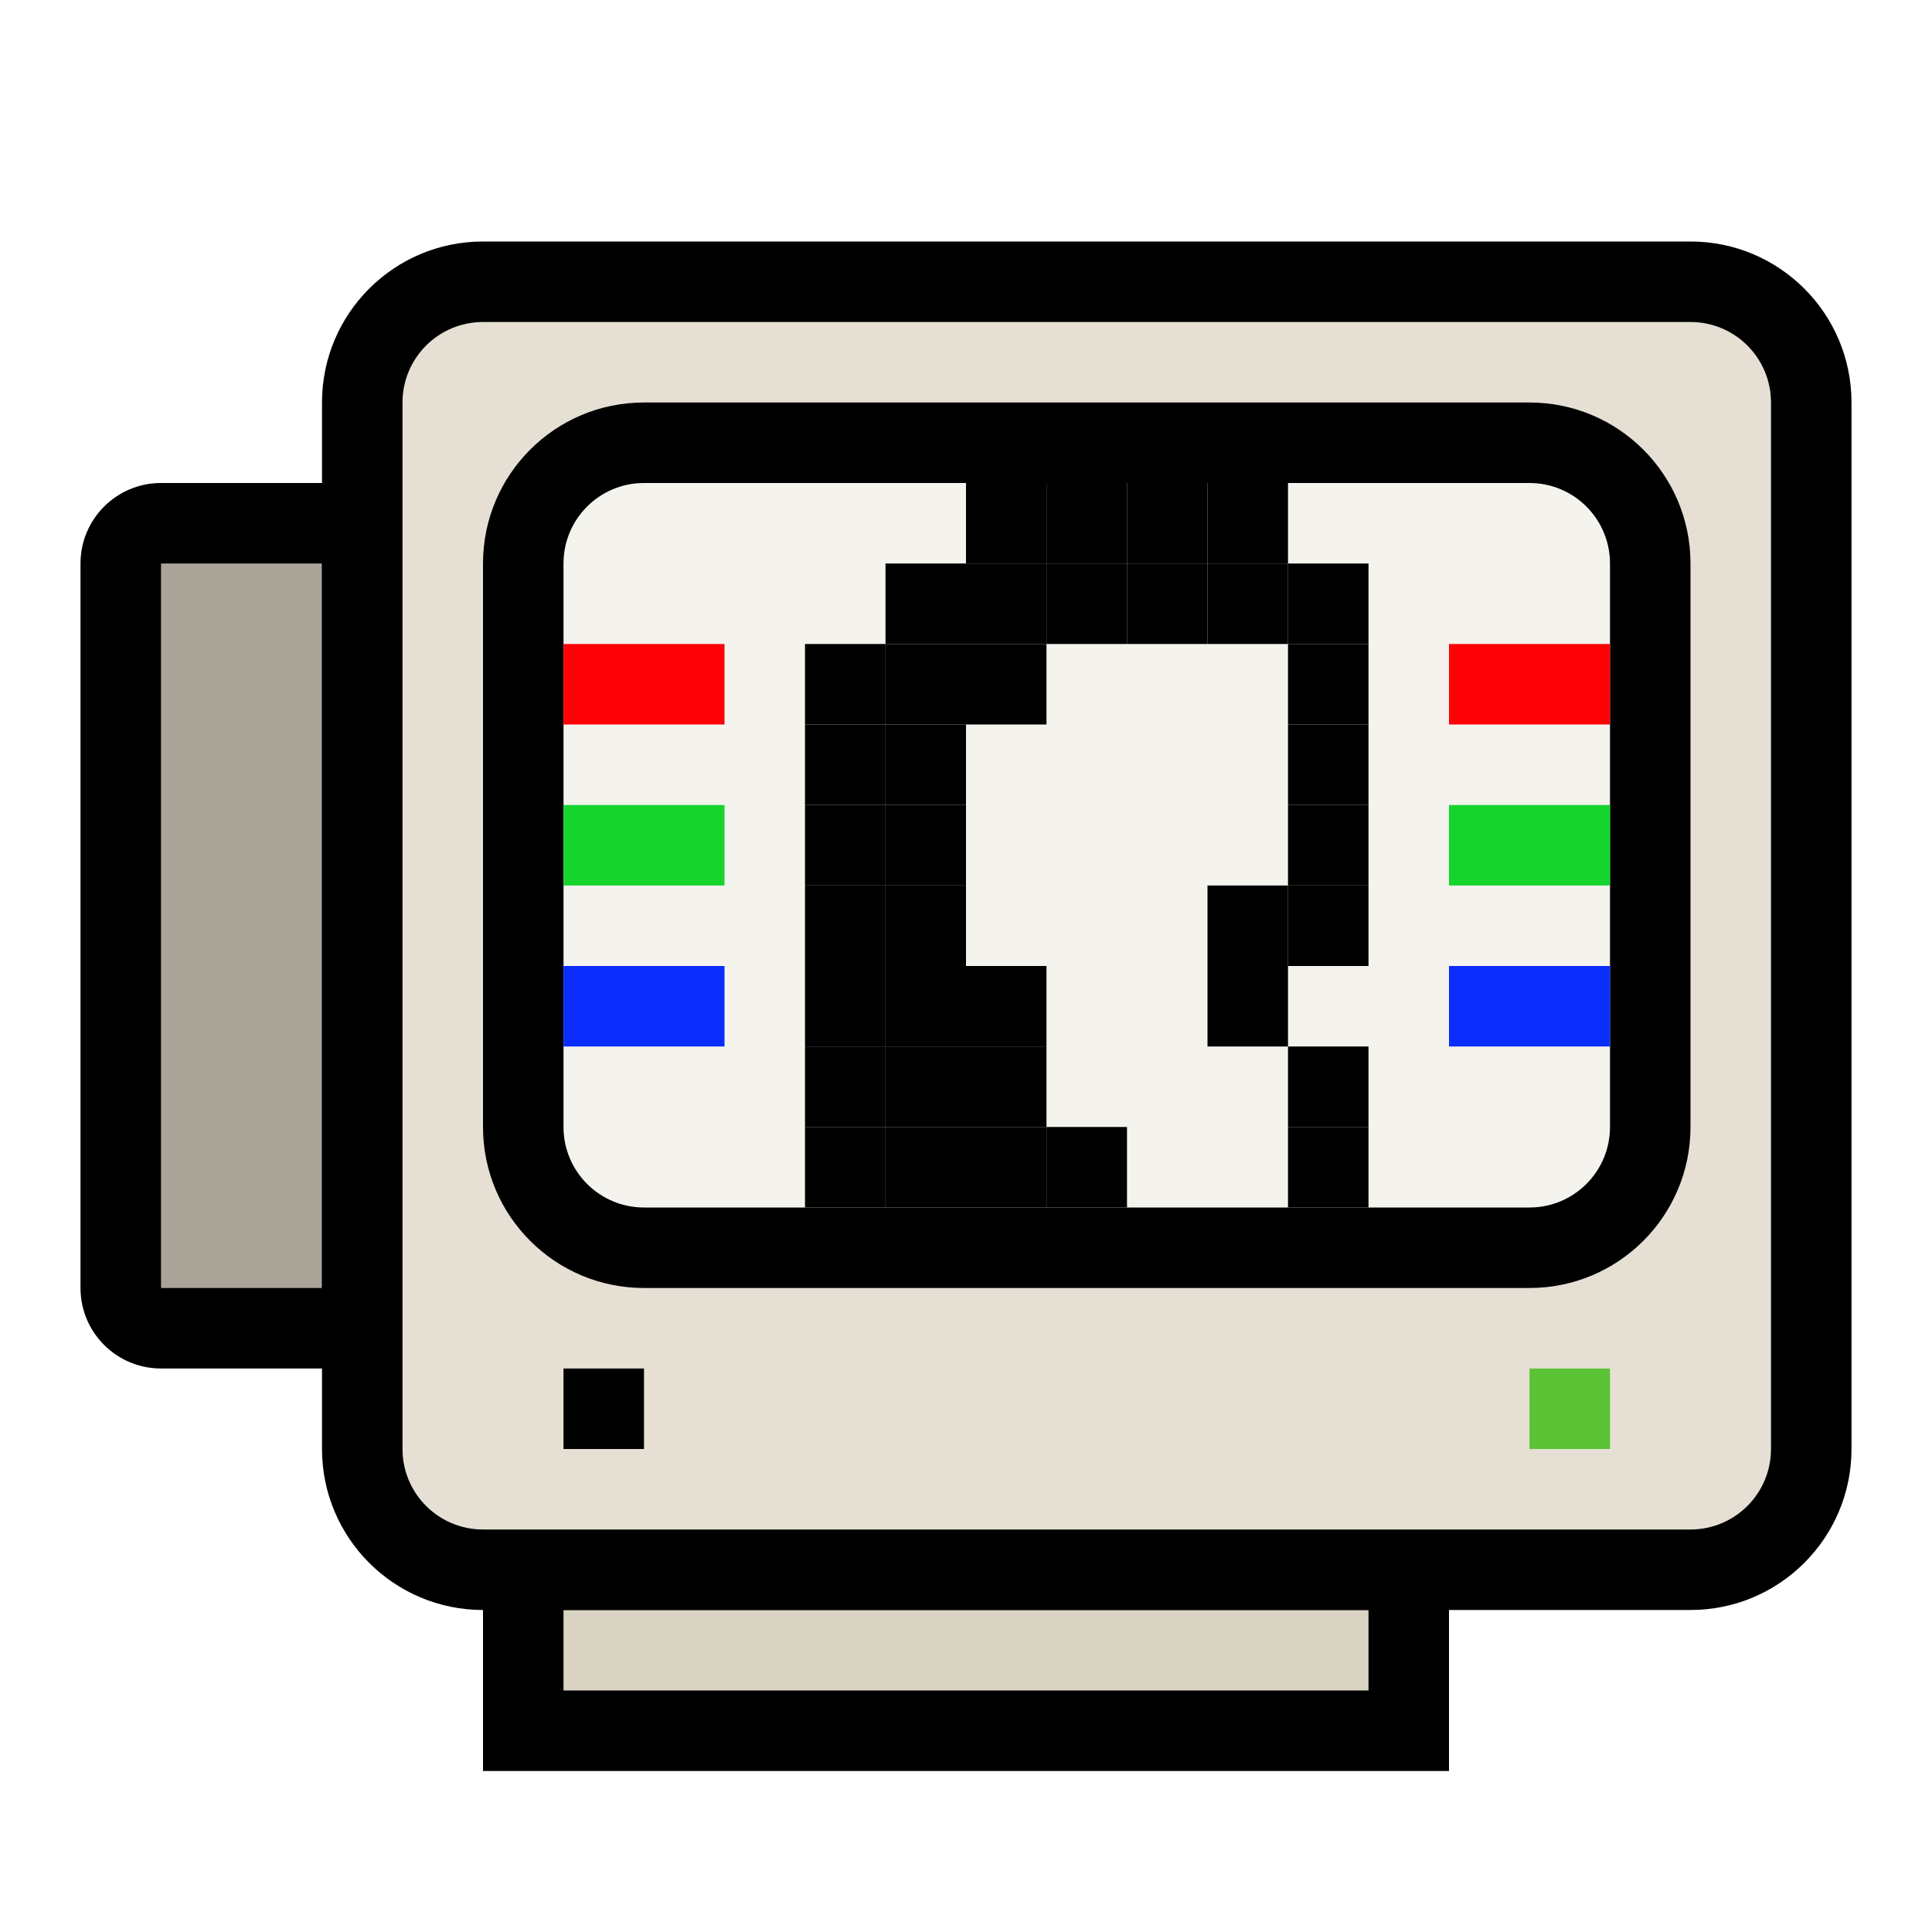
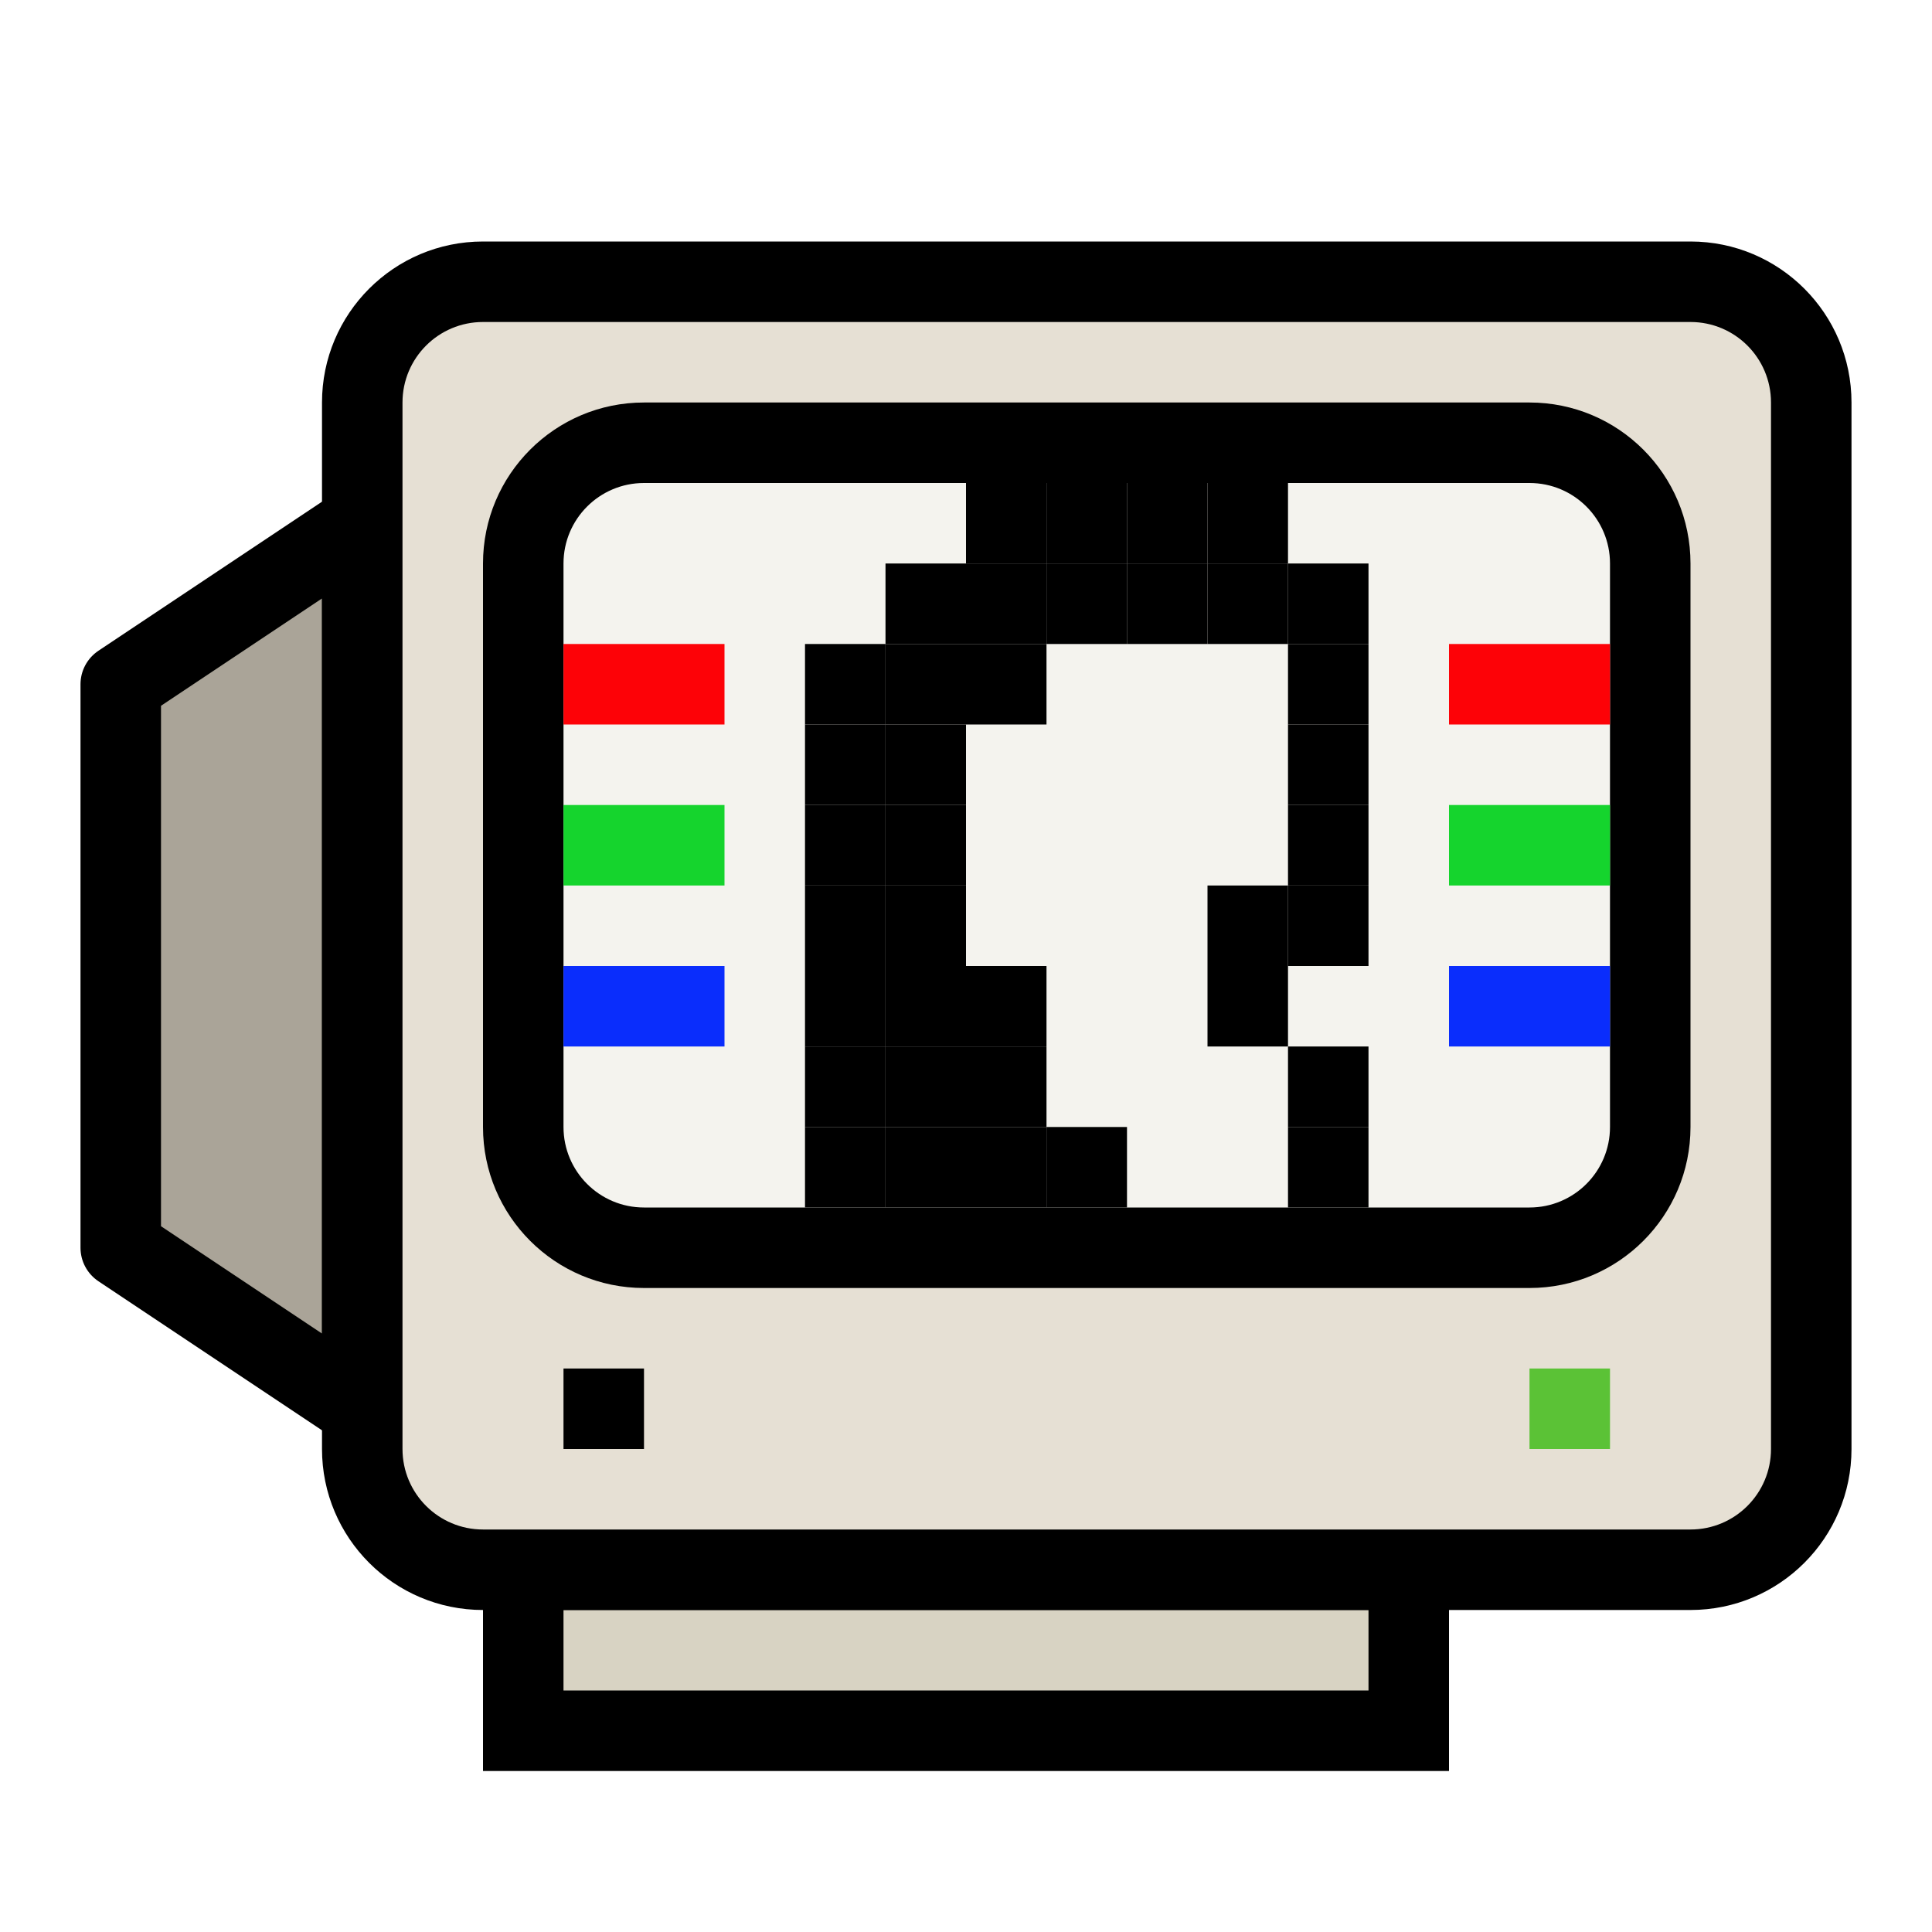
<svg xmlns="http://www.w3.org/2000/svg" width="24" height="24" viewBox="0 0 24 24" shape-rendering="auto">
-   <rect x="1" y="6" width="4" height="11" rx="1" fill="#000000" />
-   <rect x="2" y="7" width="2" height="9" fill="#AAA498" />
+   <path d="M4.5 6.5L1.5 8.5V15.5L4.5 17.5Z" fill="#AAA498" stroke="#000000" stroke-width="1" stroke-linejoin="round" stroke-linecap="round" />
  <rect x="6" y="19" width="12" height="3" fill="#000000" />
  <rect x="7" y="20" width="10" height="1" fill="#D8D3C3" />
  <rect x="4" y="3" width="19" height="17" rx="2" fill="#000000" />
  <rect x="5" y="4" width="17" height="15" rx="1" fill="#E6E0D4" />
  <rect x="6" y="5" width="15" height="11" rx="2" fill="#000000" />
  <rect x="7" y="6" width="13" height="9" rx="1" fill="#F4F3EE" />
  <rect x="7" y="8" width="2" height="1" fill="#FD0207" />
  <rect x="18" y="8" width="2" height="1" fill="#FD0207" />
  <rect x="7" y="10" width="2" height="1" fill="#15D42D" />
  <rect x="18" y="10" width="2" height="1" fill="#15D42D" />
  <rect x="7" y="12" width="2" height="1" fill="#0A2DFC" />
  <rect x="18" y="12" width="2" height="1" fill="#0A2DFC" />
  <rect x="12" y="6" width="1" height="1" fill="#000000" />
  <rect x="13" y="6" width="1" height="1" fill="#000000" />
  <rect x="14" y="6" width="1" height="1" fill="#000000" />
  <rect x="15" y="6" width="1" height="1" fill="#000000" />
  <rect x="11" y="7" width="1" height="1" fill="#000000" />
  <rect x="12" y="7" width="1" height="1" fill="#000000" />
  <rect x="13" y="7" width="1" height="1" fill="#000000" />
  <rect x="14" y="7" width="1" height="1" fill="#000000" />
  <rect x="15" y="7" width="1" height="1" fill="#000000" />
  <rect x="16" y="7" width="1" height="1" fill="#000000" />
  <rect x="10" y="8" width="1" height="1" fill="#000000" />
  <rect x="11" y="8" width="1" height="1" fill="#000000" />
  <rect x="12" y="8" width="1" height="1" fill="#000000" />
  <rect x="16" y="8" width="1" height="1" fill="#000000" />
  <rect x="10" y="9" width="1" height="1" fill="#000000" />
  <rect x="11" y="9" width="1" height="1" fill="#000000" />
  <rect x="16" y="9" width="1" height="1" fill="#000000" />
  <rect x="10" y="10" width="1" height="1" fill="#000000" />
  <rect x="11" y="10" width="1" height="1" fill="#000000" />
  <rect x="16" y="10" width="1" height="1" fill="#000000" />
  <rect x="10" y="11" width="1" height="1" fill="#000000" />
  <rect x="11" y="11" width="1" height="1" fill="#000000" />
  <rect x="15" y="11" width="1" height="1" fill="#000000" />
  <rect x="16" y="11" width="1" height="1" fill="#000000" />
  <rect x="10" y="12" width="1" height="1" fill="#000000" />
  <rect x="11" y="12" width="1" height="1" fill="#000000" />
  <rect x="12" y="12" width="1" height="1" fill="#000000" />
  <rect x="15" y="12" width="1" height="1" fill="#000000" />
  <rect x="10" y="13" width="1" height="1" fill="#000000" />
  <rect x="11" y="13" width="1" height="1" fill="#000000" />
  <rect x="12" y="13" width="1" height="1" fill="#000000" />
  <rect x="16" y="13" width="1" height="1" fill="#000000" />
  <rect x="10" y="14" width="1" height="1" fill="#000000" />
  <rect x="11" y="14" width="1" height="1" fill="#000000" />
  <rect x="12" y="14" width="1" height="1" fill="#000000" />
  <rect x="13" y="14" width="1" height="1" fill="#000000" />
  <rect x="16" y="14" width="1" height="1" fill="#000000" />
  <rect x="7" y="17" width="1" height="1" fill="#000000" />
  <rect x="19" y="17" width="1" height="1" fill="#5BC236" />
</svg>
